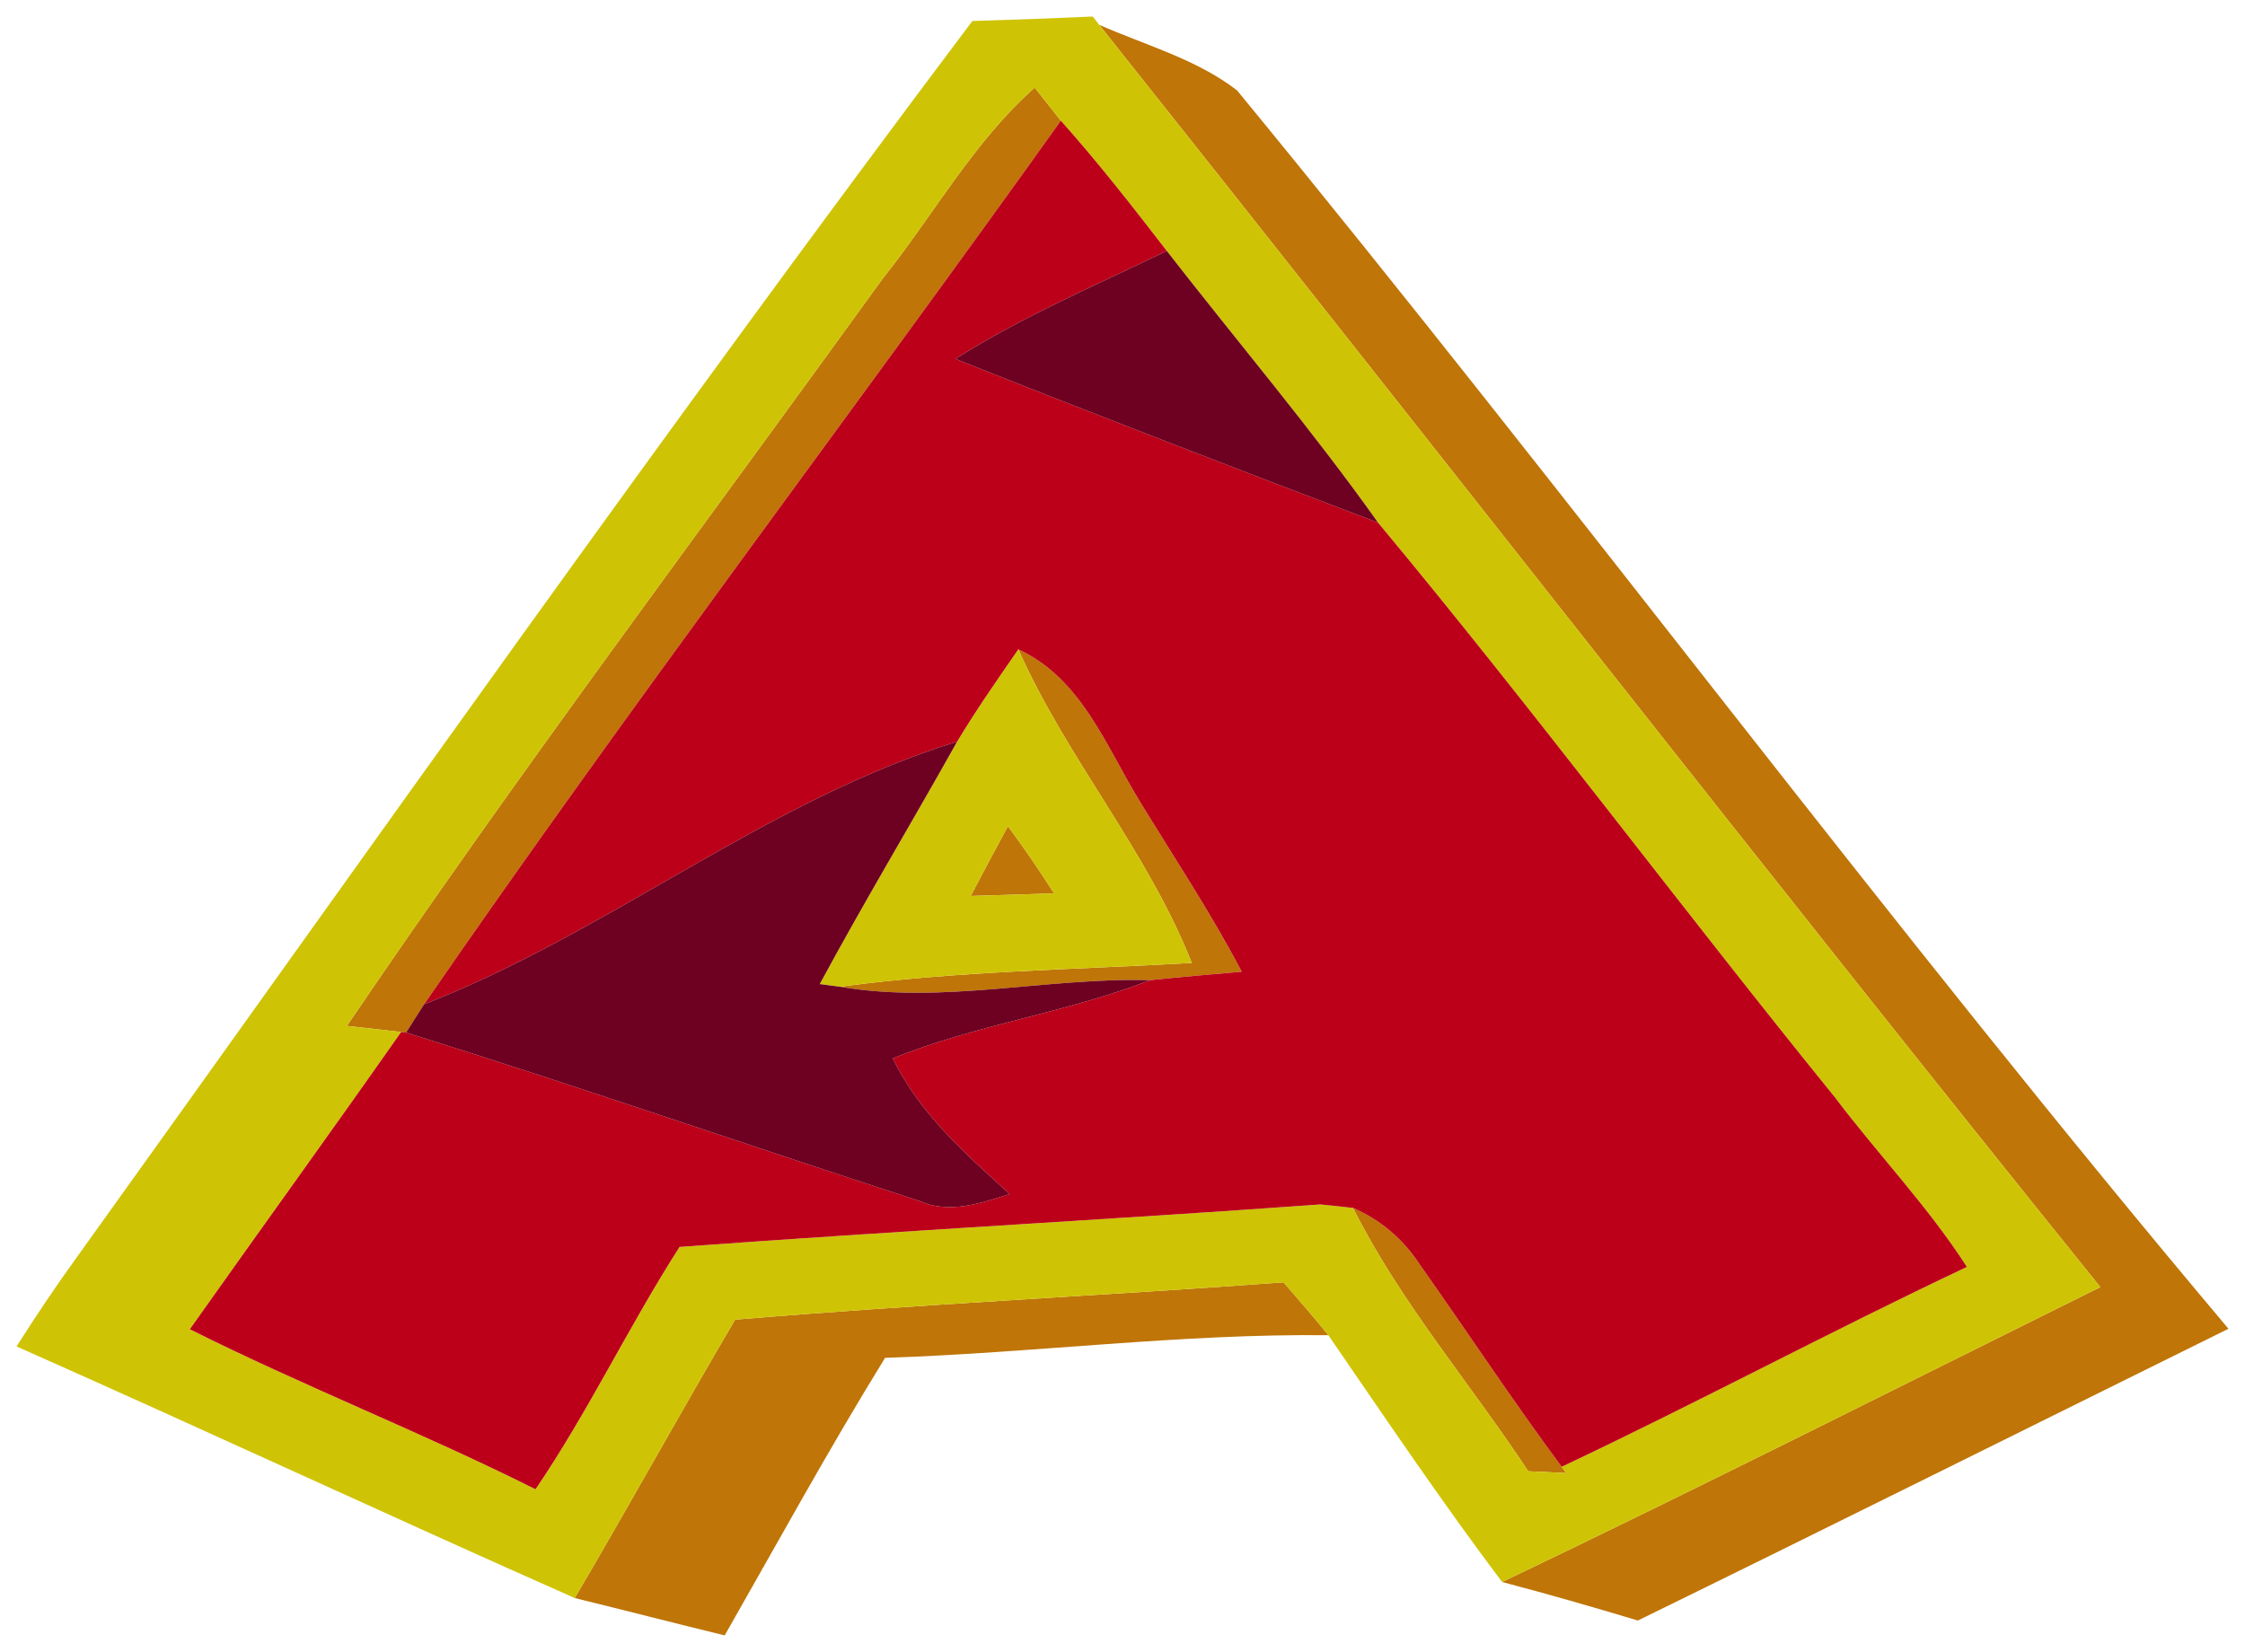
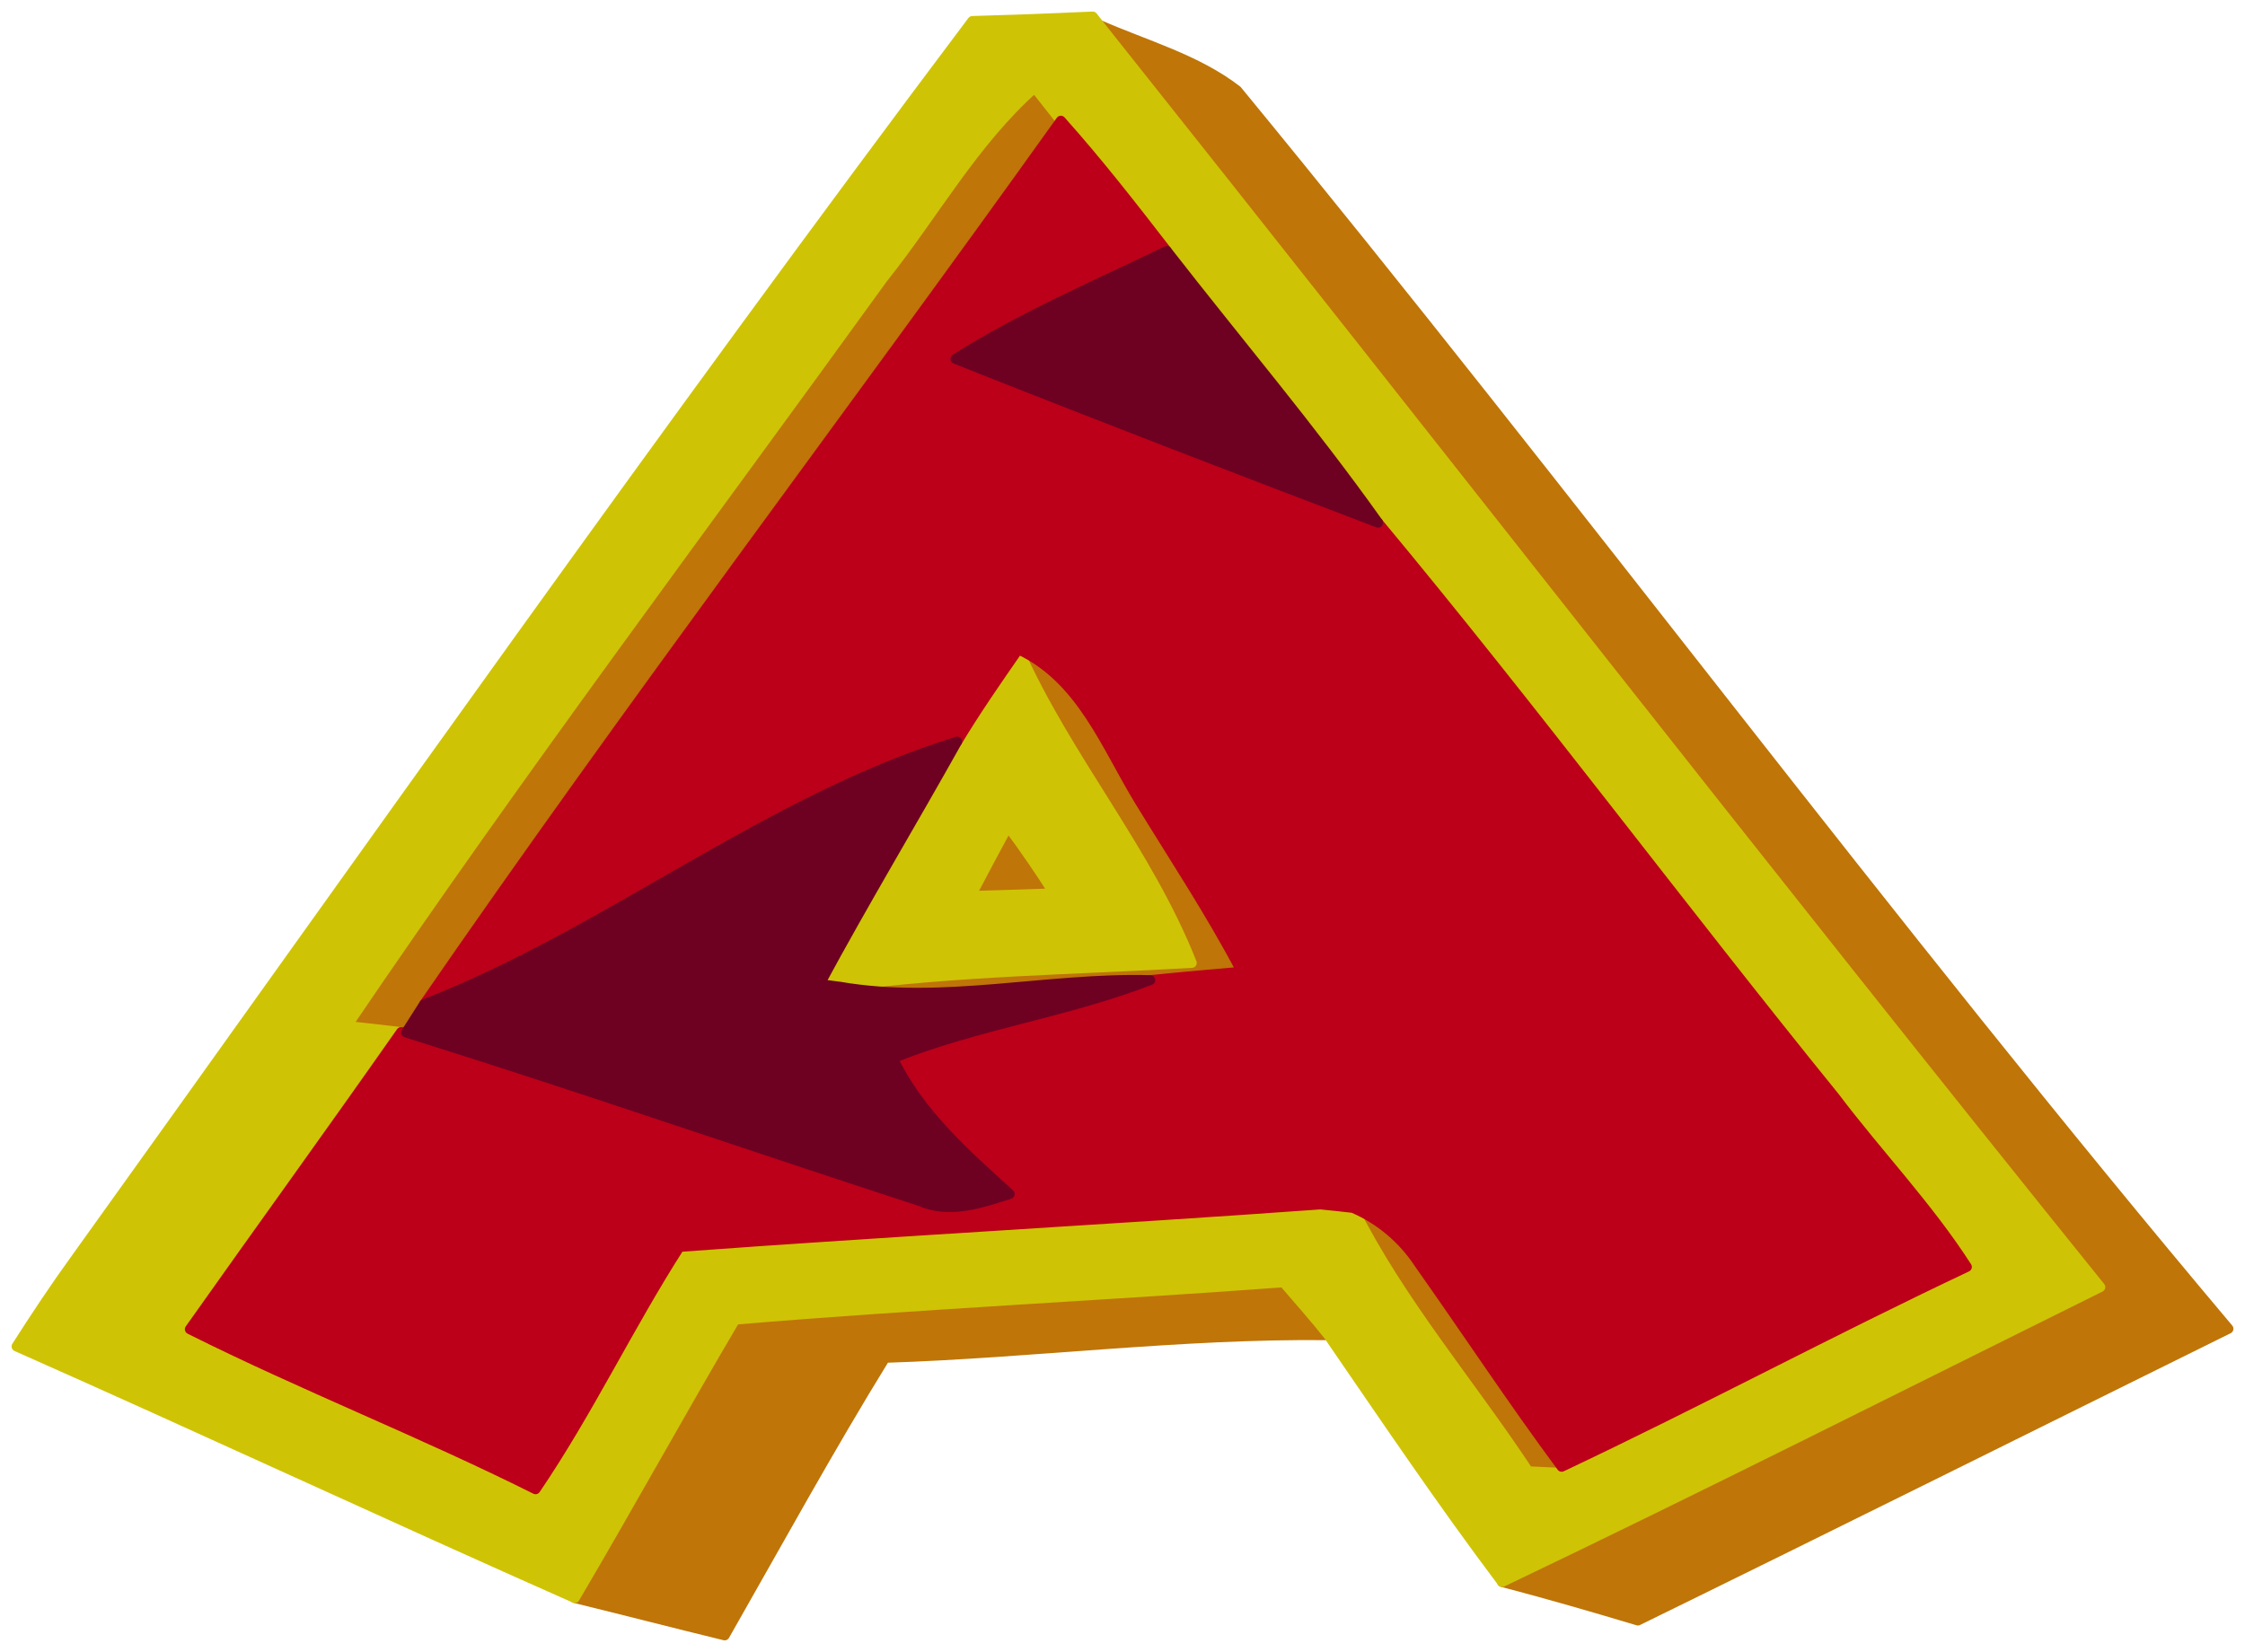
<svg xmlns="http://www.w3.org/2000/svg" viewBox="4.08 38.63 135.78 99.93">
-   <path fill="#bf7507" d="M 70.56 40.13 C 73.37 41.37 76.46 42.21 78.90 44.10 C 99.21 68.81 118.25 94.55 138.86 119.01 C 126.96 124.89 115.07 130.82 103.14 136.66 C 100.41 135.84 97.68 135.05 94.93 134.33 C 107.06 128.53 119.06 122.46 131.11 116.49 C 110.73 91.20 90.79 65.55 70.56 40.13 Z" />
-   <path fill="#bf7507" d="M 57.49 55.45 C 60.55 51.62 62.96 47.21 66.66 43.93 C 67.05 44.43 67.84 45.43 68.24 45.93 C 55.48 63.80 42.18 81.30 29.73 99.38 C 29.46 99.81 28.91 100.66 28.64 101.09 L 28.34 101.06 C 27.52 100.96 25.88 100.78 25.06 100.69 C 35.47 85.33 46.63 70.49 57.49 55.45 Z" />
-   <path fill="#bf7507" d="M 65.67 77.91 C 69.49 79.68 70.96 83.75 73.01 87.10 C 75.10 90.52 77.32 93.86 79.18 97.41 C 77.34 97.57 75.49 97.73 73.65 97.92 C 67.39 97.75 61.11 99.39 54.88 98.32 C 61.94 97.37 69.06 97.29 76.16 96.88 C 73.49 90.12 68.62 84.54 65.67 77.91 Z" />
-   <path fill="#bf7507" d="M 62.79 92.83 C 63.53 91.42 64.28 90.01 65.04 88.61 C 66.02 89.93 66.95 91.29 67.83 92.67 C 66.15 92.73 64.47 92.78 62.79 92.83 Z" />
-   <path fill="#bf7507" d="M 85.91 111.70 C 87.56 112.41 88.93 113.58 89.91 115.07 C 92.80 119.16 95.55 123.34 98.53 127.36 L 98.81 127.74 C 98.23 127.71 97.09 127.66 96.51 127.63 C 93.00 122.31 88.78 117.42 85.91 111.70 Z" />
-   <path fill="#bf7507" d="M 48.54 118.46 C 59.58 117.53 70.66 117.02 81.71 116.20 C 82.62 117.26 83.55 118.31 84.42 119.40 C 75.47 119.30 66.55 120.48 57.61 120.77 C 54.22 126.27 51.11 131.95 47.91 137.56 C 44.88 136.82 41.86 136.04 38.84 135.30 C 42.13 129.72 45.25 124.04 48.54 118.46 Z" />
-   <path fill="#cfc305" d="M 8.70 114.72 C 26.65 89.70 44.38 64.51 62.89 39.90 C 65.32 39.83 67.75 39.74 70.17 39.63 L 70.56 40.13 C 90.79 65.55 110.73 91.20 131.11 116.49 C 119.06 122.46 107.06 128.53 94.93 134.33 C 91.27 129.47 87.87 124.42 84.42 119.40 C 83.55 118.31 82.62 117.26 81.71 116.20 C 70.66 117.02 59.58 117.53 48.54 118.46 C 45.25 124.04 42.13 129.72 38.84 135.30 C 27.55 130.30 16.36 125.08 5.08 120.08 C 6.24 118.26 7.43 116.47 8.70 114.72  M 57.49 55.45 C 46.63 70.49 35.47 85.33 25.06 100.69 C 25.88 100.78 27.52 100.96 28.34 101.06 C 24.12 107.08 19.81 113.03 15.56 119.04 C 22.43 122.48 29.60 125.28 36.47 128.72 C 39.67 124.01 42.11 118.85 45.18 114.06 C 58.09 113.11 71.02 112.42 83.94 111.49 C 84.43 111.54 85.42 111.64 85.91 111.70 C 88.78 117.42 93.00 122.31 96.51 127.63 C 97.09 127.66 98.23 127.71 98.81 127.74 L 98.53 127.36 C 106.77 123.47 114.80 119.16 123.04 115.27 C 120.69 111.61 117.66 108.46 115.05 105.00 C 105.73 93.51 96.88 81.61 87.43 70.25 C 83.41 64.59 78.91 59.29 74.65 53.81 C 72.58 51.13 70.50 48.46 68.24 45.93 C 67.84 45.43 67.05 44.43 66.66 43.93 C 62.96 47.21 60.55 51.62 57.49 55.45 Z" />
-   <path fill="#cfc305" d="M 61.97 83.49 C 63.12 81.58 64.40 79.74 65.67 77.91 C 68.62 84.54 73.49 90.12 76.16 96.88 C 69.06 97.29 61.94 97.37 54.88 98.32 L 53.66 98.16 C 56.33 93.21 59.23 88.39 61.97 83.49  M 62.79 92.83 C 64.47 92.78 66.15 92.73 67.83 92.67 C 66.95 91.29 66.02 89.93 65.04 88.61 C 64.28 90.01 63.53 91.42 62.79 92.83 Z" />
-   <path fill="#bc0019" d="M 68.24 45.93 C 70.50 48.46 72.58 51.13 74.65 53.81 C 70.34 55.89 65.92 57.78 61.86 60.34 C 70.36 63.72 78.89 67.00 87.43 70.25 C 96.88 81.61 105.73 93.51 115.05 105.00 C 117.66 108.46 120.69 111.61 123.04 115.27 C 114.80 119.16 106.77 123.47 98.53 127.36 C 95.55 123.34 92.80 119.16 89.91 115.07 C 88.93 113.58 87.56 112.41 85.91 111.70 C 85.42 111.64 84.43 111.54 83.94 111.49 C 71.02 112.42 58.09 113.11 45.18 114.06 C 42.11 118.85 39.67 124.01 36.47 128.72 C 29.60 125.28 22.43 122.48 15.56 119.04 C 19.81 113.03 24.12 107.08 28.34 101.06 L 28.64 101.09 C 39.03 104.34 49.33 107.91 59.69 111.28 C 61.50 112.08 63.38 111.42 65.15 110.86 C 62.46 108.42 59.68 105.98 58.08 102.65 C 63.13 100.61 68.58 99.89 73.65 97.92 C 75.49 97.73 77.34 97.57 79.18 97.41 C 77.32 93.86 75.10 90.52 73.01 87.10 C 70.96 83.75 69.49 79.68 65.67 77.91 C 64.40 79.74 63.12 81.58 61.97 83.49 C 50.45 87.04 40.93 95.02 29.73 99.38 C 42.18 81.30 55.48 63.80 68.24 45.93 Z" />
-   <path fill="#6e0121" d="M 61.86 60.34 C 65.92 57.78 70.34 55.89 74.65 53.81 C 78.91 59.29 83.41 64.59 87.43 70.25 C 78.89 67.00 70.36 63.72 61.86 60.34 Z" />
-   <path fill="#6e0121" d="M 29.73 99.38 C 40.93 95.02 50.45 87.04 61.97 83.49 C 59.23 88.39 56.33 93.21 53.66 98.16 L 54.88 98.32 C 61.11 99.39 67.39 97.75 73.65 97.92 C 68.58 99.89 63.13 100.61 58.08 102.65 C 59.68 105.98 62.46 108.42 65.15 110.86 C 63.38 111.42 61.50 112.08 59.69 111.28 C 49.33 107.91 39.03 104.34 28.64 101.09 C 28.91 100.66 29.46 99.81 29.73 99.38 Z" />
+   <path fill="#bf7507" stroke="#bf7507" stroke-width="0.6" stroke-linejoin="round" d="M 70.56 40.13 C 73.37 41.37 76.46 42.21 78.90 44.10 C 99.21 68.81 118.25 94.55 138.86 119.01 C 126.96 124.89 115.07 130.82 103.14 136.66 C 100.41 135.84 97.68 135.05 94.93 134.33 C 107.06 128.53 119.06 122.46 131.11 116.49 C 110.73 91.20 90.79 65.55 70.56 40.13 Z" />
+   <path fill="#bf7507" stroke="#bf7507" stroke-width="0.6" stroke-linejoin="round" d="M 57.49 55.45 C 60.55 51.62 62.96 47.21 66.66 43.93 C 67.05 44.43 67.84 45.43 68.24 45.93 C 55.48 63.80 42.18 81.30 29.73 99.38 C 29.46 99.81 28.91 100.66 28.64 101.09 L 28.34 101.06 C 27.52 100.96 25.88 100.78 25.06 100.69 C 35.47 85.33 46.63 70.49 57.49 55.45 Z" />
+   <path fill="#bf7507" stroke="#bf7507" stroke-width="0.6" stroke-linejoin="round" d="M 65.67 77.91 C 69.49 79.68 70.96 83.75 73.01 87.10 C 75.10 90.52 77.32 93.86 79.18 97.41 C 77.34 97.57 75.49 97.73 73.65 97.92 C 67.39 97.75 61.11 99.39 54.88 98.32 C 61.94 97.37 69.06 97.29 76.16 96.88 C 73.49 90.12 68.62 84.54 65.67 77.91 Z" />
+   <path fill="#bf7507" stroke="#bf7507" stroke-width="0.6" stroke-linejoin="round" d="M 62.79 92.83 C 63.53 91.42 64.28 90.01 65.04 88.61 C 66.02 89.93 66.95 91.29 67.83 92.67 C 66.15 92.73 64.47 92.78 62.79 92.83 Z" />
+   <path fill="#bf7507" stroke="#bf7507" stroke-width="0.6" stroke-linejoin="round" d="M 85.91 111.70 C 87.56 112.41 88.93 113.58 89.91 115.07 C 92.80 119.16 95.55 123.34 98.53 127.36 L 98.81 127.74 C 98.23 127.71 97.09 127.66 96.51 127.63 C 93.00 122.31 88.78 117.42 85.91 111.70 Z" />
+   <path fill="#bf7507" stroke="#bf7507" stroke-width="0.6" stroke-linejoin="round" d="M 48.54 118.46 C 59.58 117.53 70.66 117.02 81.71 116.20 C 82.62 117.26 83.55 118.31 84.42 119.40 C 75.47 119.30 66.55 120.48 57.61 120.77 C 54.22 126.27 51.11 131.95 47.91 137.56 C 44.88 136.82 41.86 136.04 38.84 135.30 C 42.13 129.72 45.25 124.04 48.54 118.46 Z" />
+   <path fill="#cfc305" stroke="#cfc305" stroke-width="0.6" stroke-linejoin="round" d="M 8.70 114.72 C 26.65 89.70 44.38 64.51 62.89 39.90 C 65.32 39.83 67.75 39.74 70.17 39.63 L 70.56 40.13 C 90.79 65.55 110.73 91.20 131.11 116.49 C 119.06 122.46 107.06 128.53 94.93 134.33 C 91.27 129.47 87.87 124.42 84.42 119.40 C 83.55 118.31 82.62 117.26 81.71 116.20 C 70.66 117.02 59.58 117.53 48.54 118.46 C 45.25 124.04 42.13 129.72 38.84 135.30 C 27.55 130.30 16.36 125.08 5.08 120.08 C 6.24 118.26 7.43 116.47 8.70 114.72  M 57.49 55.45 C 46.63 70.49 35.47 85.33 25.06 100.69 C 25.88 100.78 27.52 100.96 28.34 101.06 C 24.12 107.08 19.81 113.03 15.56 119.04 C 22.43 122.48 29.60 125.28 36.47 128.72 C 39.67 124.01 42.11 118.85 45.18 114.06 C 58.09 113.11 71.02 112.42 83.94 111.49 C 84.43 111.54 85.42 111.64 85.91 111.70 C 88.78 117.42 93.00 122.31 96.51 127.63 C 97.09 127.66 98.23 127.71 98.81 127.74 L 98.53 127.36 C 106.77 123.47 114.80 119.16 123.04 115.27 C 120.69 111.61 117.66 108.46 115.05 105.00 C 105.73 93.51 96.88 81.61 87.43 70.25 C 83.41 64.59 78.91 59.29 74.65 53.81 C 72.58 51.13 70.50 48.46 68.24 45.93 C 67.84 45.43 67.05 44.43 66.66 43.93 C 62.96 47.21 60.55 51.62 57.49 55.45 Z" />
+   <path fill="#cfc305" stroke="#cfc305" stroke-width="0.6" stroke-linejoin="round" d="M 61.97 83.49 C 63.12 81.58 64.40 79.74 65.67 77.91 C 68.62 84.54 73.49 90.12 76.16 96.88 C 69.06 97.29 61.94 97.37 54.88 98.32 L 53.66 98.16 C 56.33 93.21 59.23 88.39 61.97 83.49  M 62.79 92.83 C 64.47 92.78 66.15 92.73 67.83 92.67 C 66.95 91.29 66.02 89.93 65.04 88.61 C 64.28 90.01 63.53 91.42 62.79 92.83 Z" />
+   <path fill="#bc0019" stroke="#bc0019" stroke-width="0.6" stroke-linejoin="round" d="M 68.24 45.93 C 70.50 48.46 72.58 51.13 74.65 53.81 C 70.34 55.89 65.92 57.78 61.86 60.34 C 70.36 63.72 78.89 67.00 87.43 70.25 C 96.88 81.61 105.73 93.51 115.05 105.00 C 117.66 108.46 120.69 111.61 123.04 115.27 C 114.80 119.16 106.77 123.47 98.53 127.36 C 95.55 123.34 92.80 119.16 89.91 115.07 C 88.93 113.58 87.56 112.41 85.91 111.70 C 85.42 111.64 84.43 111.54 83.94 111.49 C 71.02 112.42 58.09 113.11 45.18 114.06 C 42.11 118.85 39.67 124.01 36.47 128.72 C 29.60 125.28 22.43 122.48 15.56 119.04 C 19.81 113.03 24.12 107.08 28.34 101.06 L 28.64 101.09 C 39.03 104.34 49.33 107.91 59.69 111.28 C 61.50 112.08 63.38 111.42 65.15 110.86 C 62.46 108.42 59.68 105.98 58.08 102.65 C 63.13 100.61 68.58 99.89 73.65 97.92 C 75.49 97.73 77.34 97.57 79.18 97.41 C 77.32 93.86 75.10 90.52 73.01 87.10 C 70.96 83.75 69.49 79.68 65.67 77.91 C 64.40 79.74 63.12 81.58 61.97 83.49 C 50.45 87.04 40.93 95.02 29.73 99.38 C 42.18 81.30 55.48 63.80 68.24 45.93 Z" />
+   <path fill="#6e0121" stroke="#6e0121" stroke-width="0.6" stroke-linejoin="round" d="M 61.86 60.34 C 65.92 57.78 70.34 55.89 74.65 53.81 C 78.91 59.29 83.41 64.59 87.43 70.25 C 78.89 67.00 70.36 63.72 61.86 60.34 Z" />
+   <path fill="#6e0121" stroke="#6e0121" stroke-width="0.6" stroke-linejoin="round" d="M 29.73 99.38 C 40.93 95.02 50.45 87.04 61.97 83.49 C 59.23 88.39 56.33 93.21 53.66 98.16 L 54.88 98.32 C 61.11 99.39 67.39 97.75 73.65 97.92 C 68.58 99.89 63.13 100.61 58.08 102.65 C 59.68 105.98 62.46 108.42 65.15 110.86 C 63.38 111.42 61.50 112.08 59.69 111.28 C 49.33 107.91 39.03 104.34 28.64 101.09 C 28.91 100.66 29.46 99.81 29.73 99.38 Z" />
</svg>
